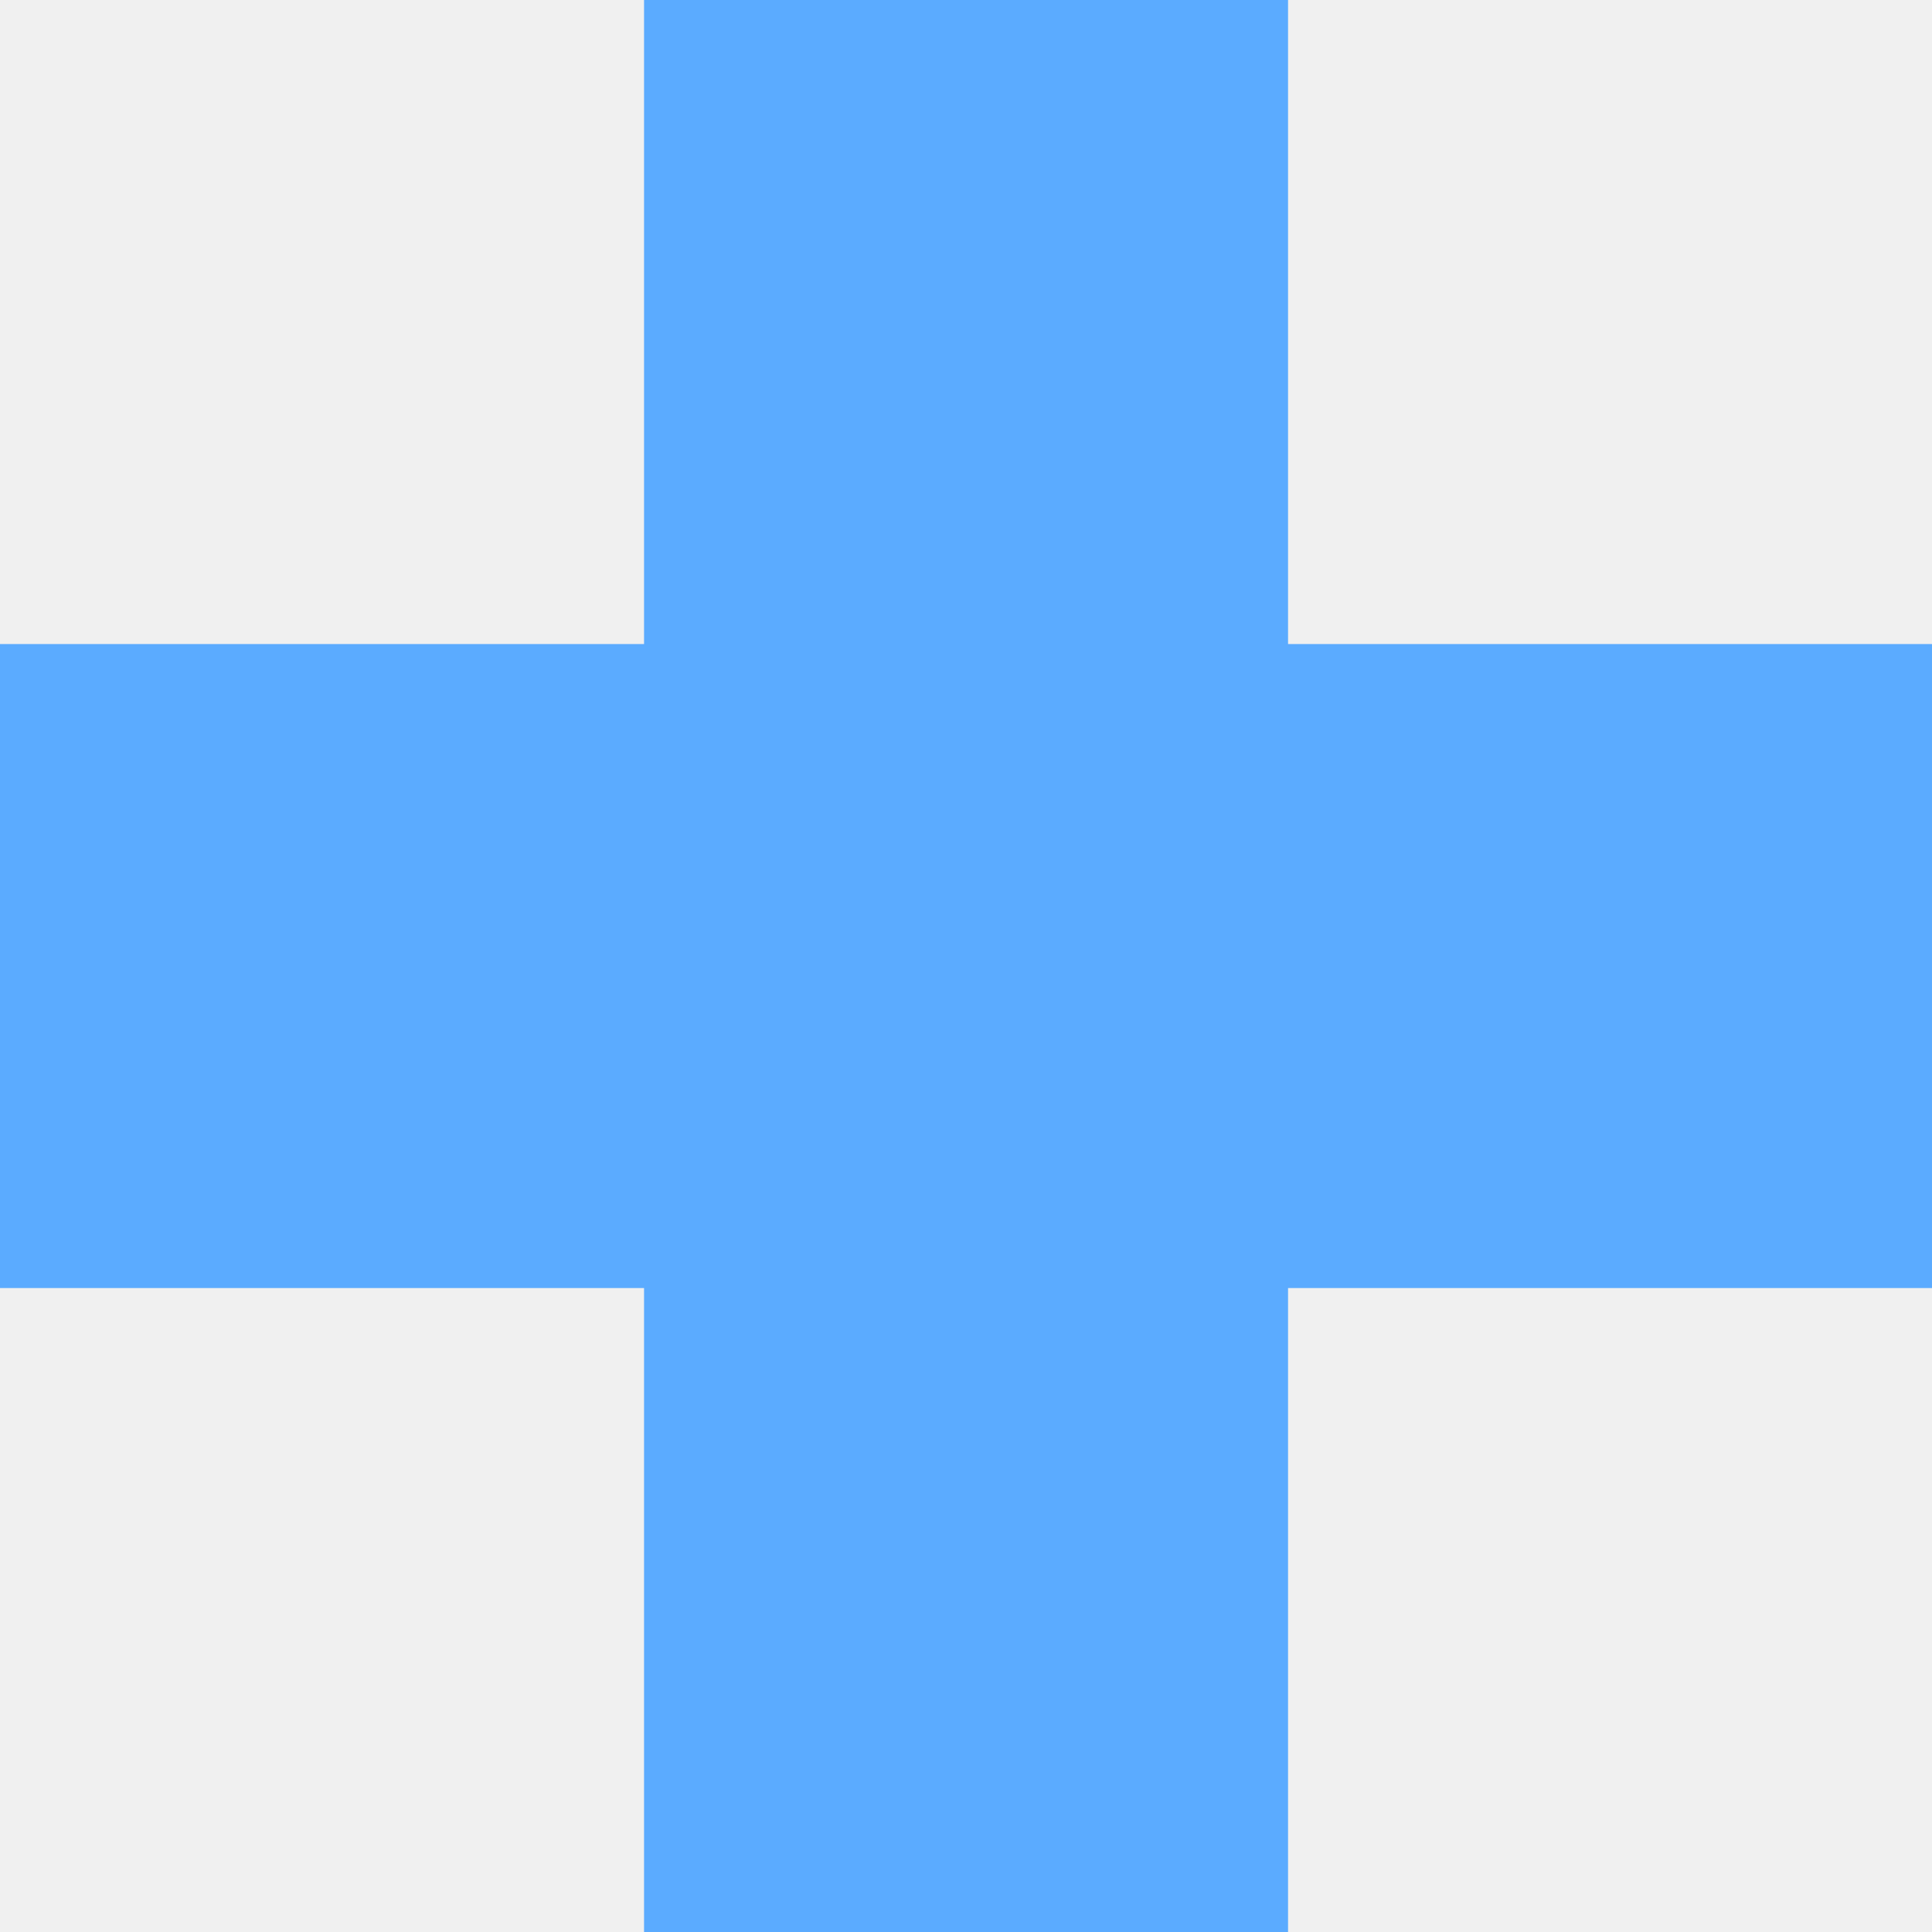
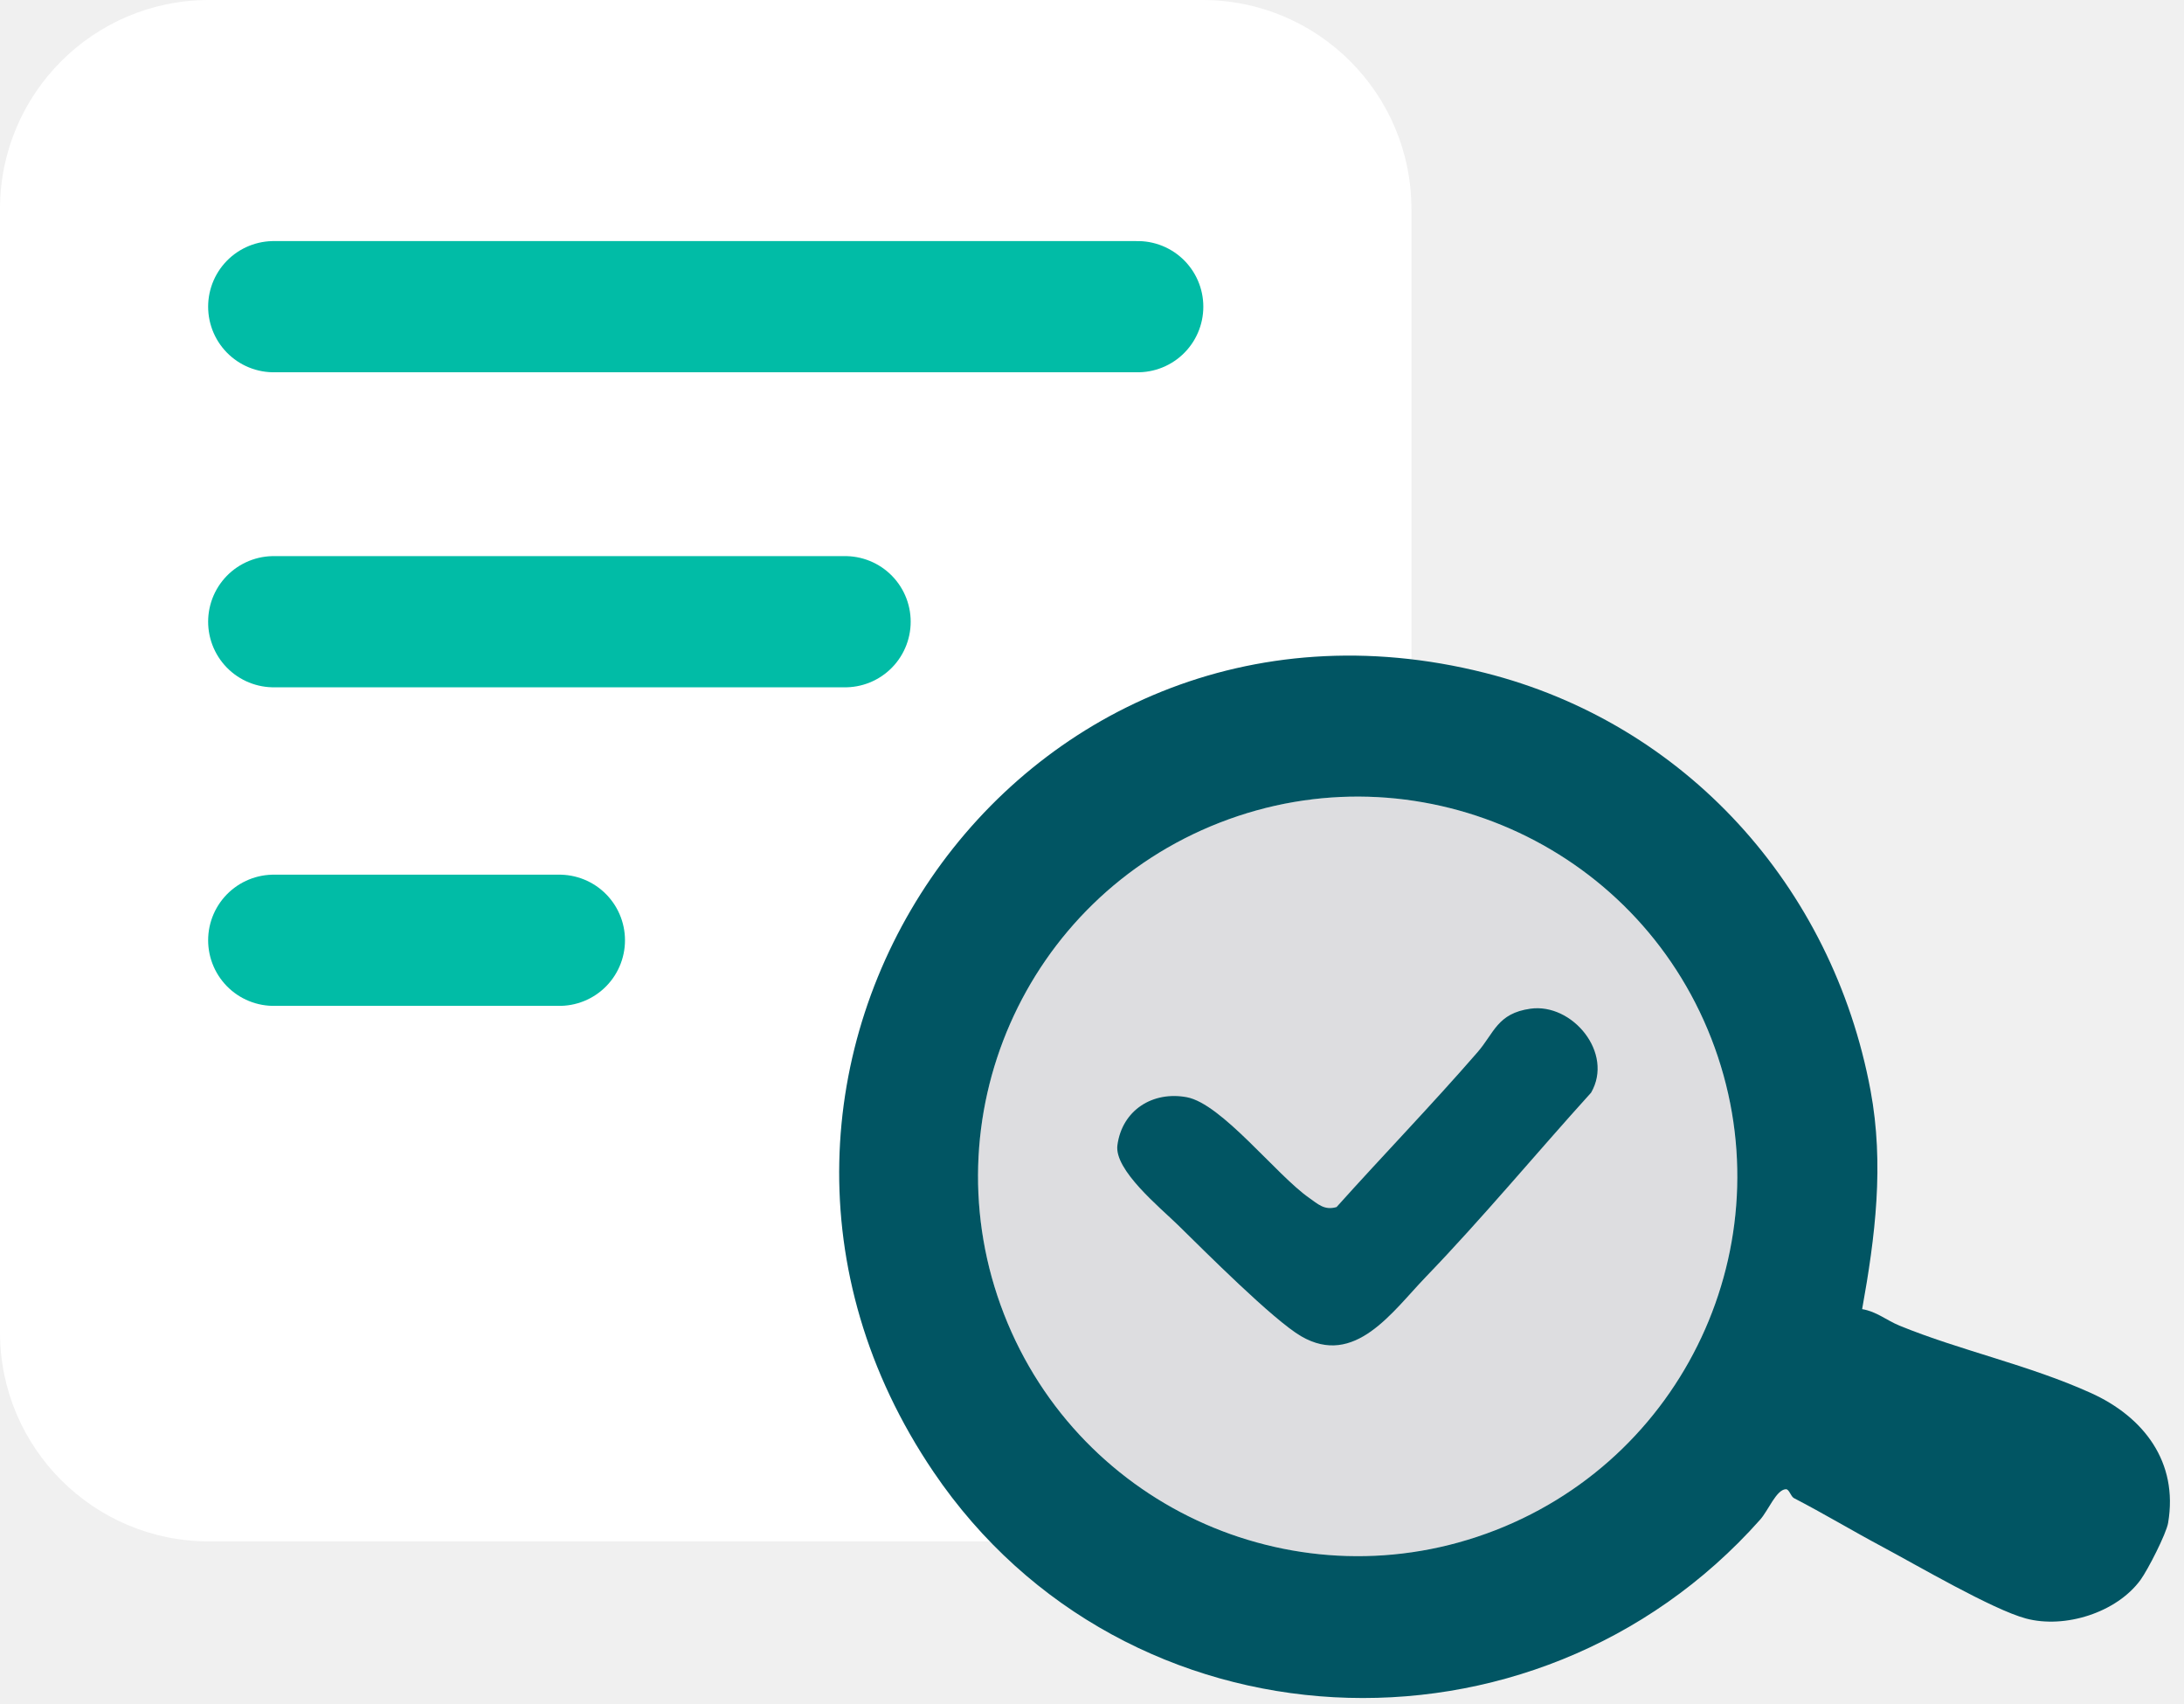
- <svg xmlns="http://www.w3.org/2000/svg" width="100" height="100" viewBox="0 0 100 100" fill="none">
-   <rect x="33.336" width="33.333" height="100" fill="#5BABFF" />
-   <rect x="100" y="33.336" width="33.333" height="100" transform="rotate(90 100 33.3359)" fill="#5BABFF" />
+ <svg xmlns="http://www.w3.org/2000/svg" width="118" height="92" viewBox="0 0 118 92" fill="none">
+   <path d="M64.967 83.257H11.291C5.055 83.257 0 78.202 0 71.966V11.291C0 5.055 5.055 -0 11.291 -0H64.967C71.203 -0 76.258 5.055 76.258 11.291V71.966C76.258 78.202 71.203 83.257 64.967 83.257Z" fill="white" />
+   <path d="M92.46 56.094C96.572 66.648 91.351 78.537 80.799 82.649C70.246 86.761 58.357 81.539 54.245 70.985C50.132 60.431 55.354 48.541 65.906 44.43C76.459 40.318 88.348 45.54 92.46 56.094Z" fill="#DDDDE0" />
+   <path d="M92.462 56.096C88.35 45.542 76.461 40.32 65.908 44.432C55.356 48.543 50.134 60.433 54.247 70.987C58.359 81.541 70.248 86.763 80.801 82.651C91.353 78.539 96.574 66.65 92.462 56.096ZM80.217 36.341C91.022 39.059 98.999 47.838 101.063 58.895C101.81 62.896 101.316 66.81 100.61 70.712C101.383 70.836 101.93 71.317 102.627 71.603C105.935 72.956 109.616 73.724 112.972 75.242C115.808 76.524 117.705 78.958 117.141 82.261C117.041 82.847 116.049 84.79 115.652 85.335C114.363 87.104 111.563 87.985 109.461 87.422C107.66 86.94 103.572 84.546 101.707 83.551C100.1 82.695 98.533 81.751 96.931 80.923C96.748 80.829 96.675 80.431 96.486 80.439C95.975 80.461 95.539 81.588 95.104 82.078C82.877 95.843 60.78 94.759 50.442 79.511C35.818 57.941 54.768 29.939 80.217 36.341Z" fill="#015563" />
+   <path d="M82.689 54.484C84.949 54.168 87.207 56.874 85.965 59.02C82.98 62.316 80.12 65.771 77.035 68.972C75.22 70.855 73.198 73.861 70.299 72.175C68.791 71.298 65.086 67.58 63.647 66.17C62.679 65.223 60.192 63.202 60.373 61.856C60.628 59.962 62.281 58.923 64.121 59.265C66.006 59.617 68.964 63.467 70.723 64.696C71.211 65.036 71.553 65.392 72.214 65.198C74.73 62.394 77.364 59.674 79.833 56.83C80.729 55.799 80.899 54.734 82.689 54.484Z" fill="#015563" />
+   <path d="M14.789 16.565H61.471" stroke="#01BCA6" stroke-width="7.087" stroke-linecap="round" stroke-linejoin="round" />
+   <path d="M14.789 33.581H45.66" stroke="#01BCA6" stroke-width="7.087" stroke-linecap="round" stroke-linejoin="round" />
+   <path d="M14.789 50.788H30.224" stroke="#01BCA6" stroke-width="7.087" stroke-linecap="round" stroke-linejoin="round" />
</svg>
